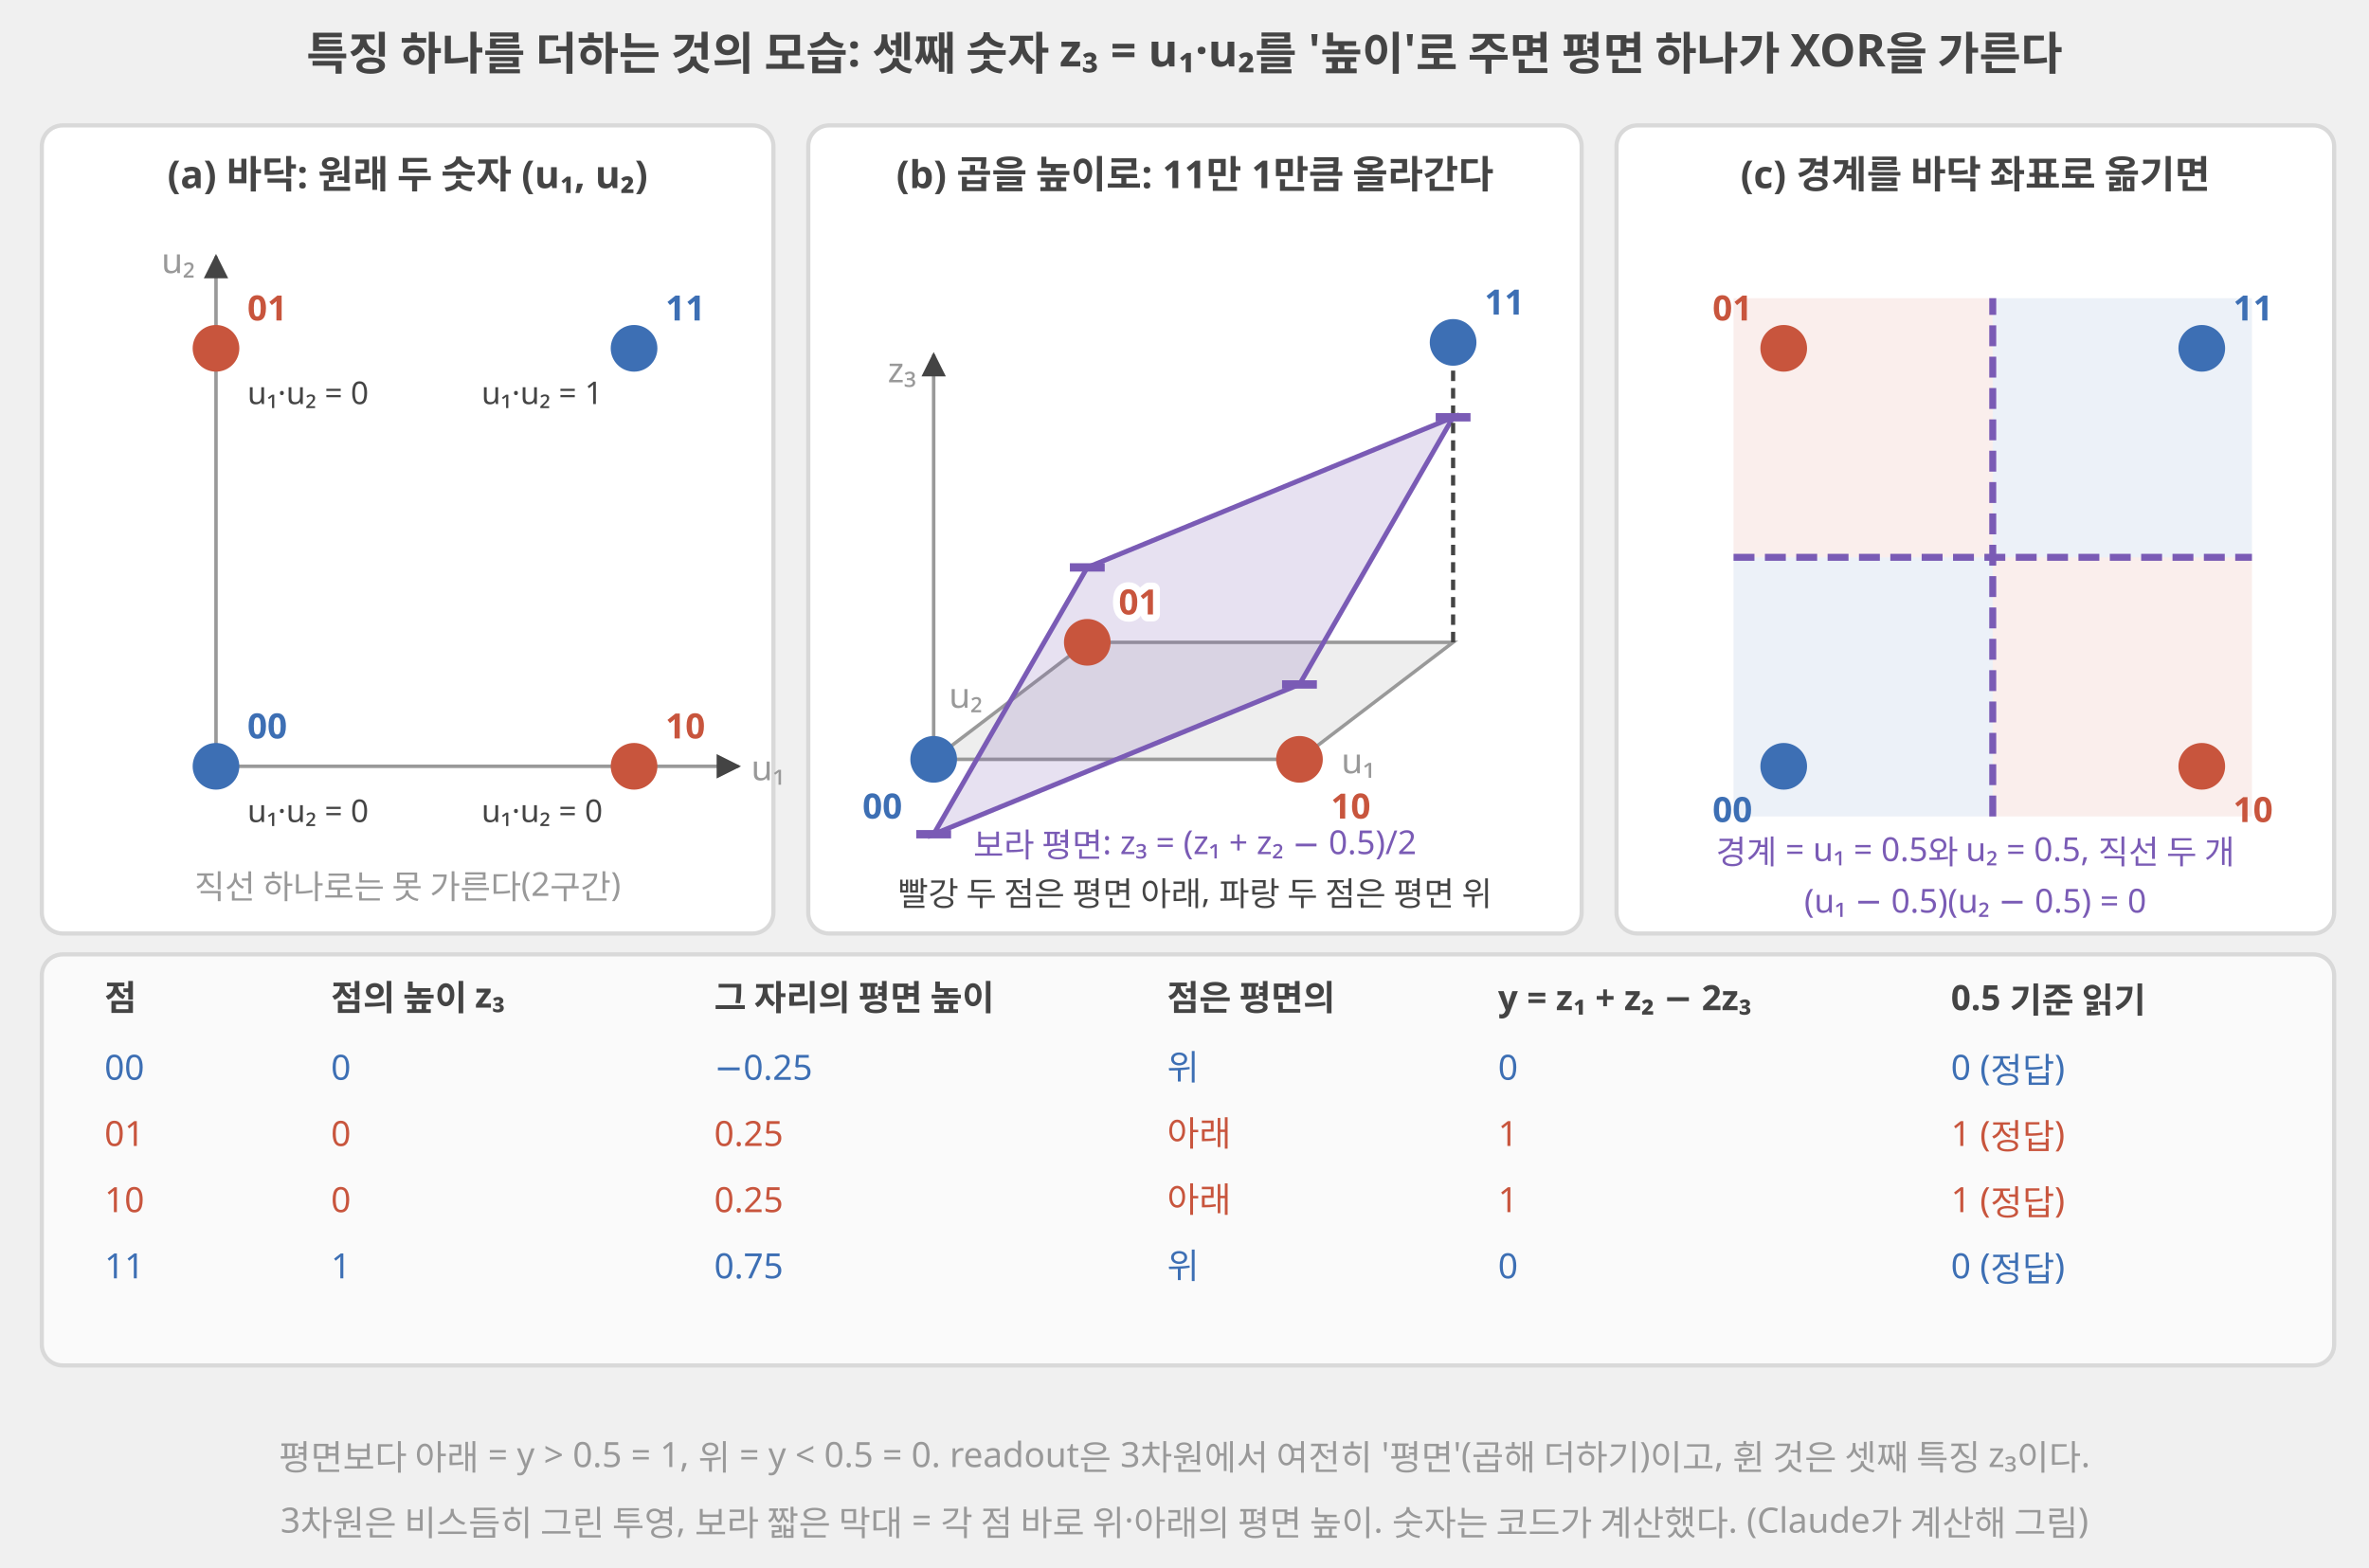
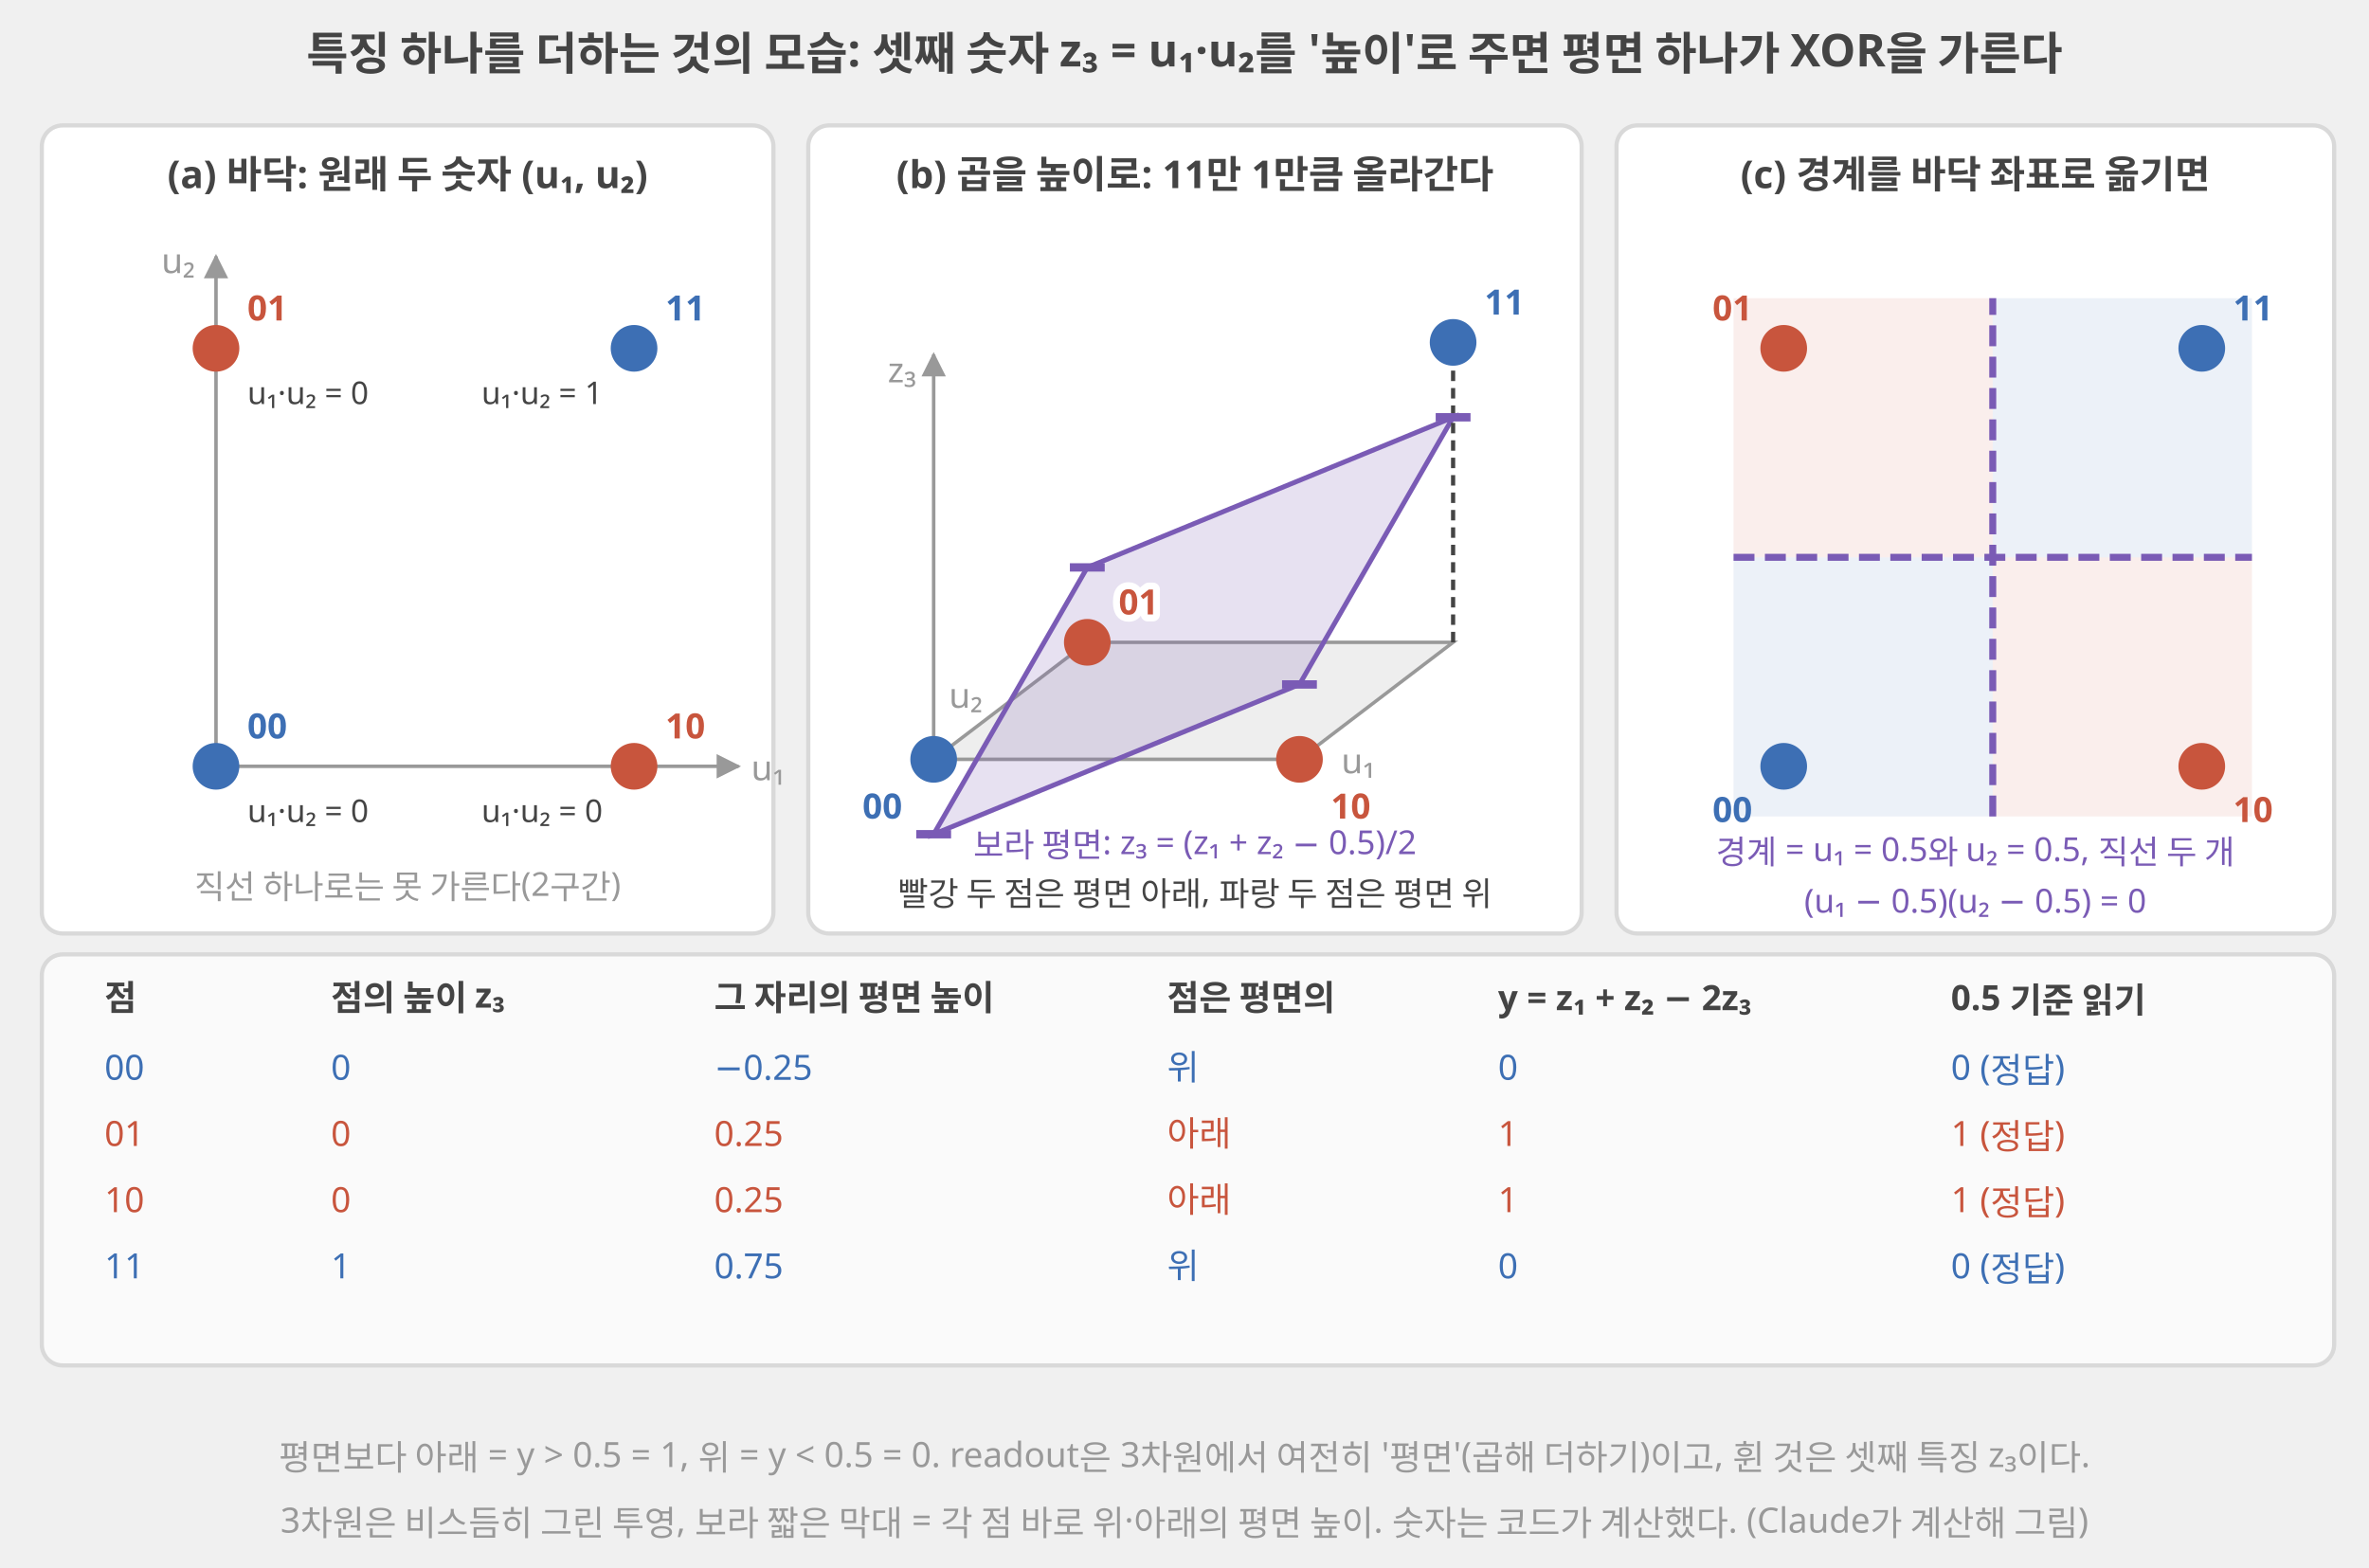
<svg xmlns="http://www.w3.org/2000/svg" viewBox="0 0 680 450" width="100%" font-family="Noto Sans KR, Malgun Gothic, sans-serif" font-size="13" fill="#444">
  <defs>
    <marker id="arr" viewBox="0 0 10 10" refX="9" refY="5" markerWidth="7" markerHeight="7" orient="auto-start-reverse">
      <path d="M0,0 L10,5 L0,10 z" fill="#444" />
    </marker>
+     <marker id="arr-c999" viewBox="0 0 10 10" refX="9" refY="5" markerWidth="7" markerHeight="7" orient="auto-start-reverse">
+       <path d="M0,0 L10,5 L0,10 z" fill="#999" />
+     </marker>
  </defs>
  <text x="340.0" y="20" font-size="13" fill="#444" text-anchor="middle" font-weight="bold">특징 하나를 더하는 것의 모습: 셋째 숫자 z₃ = u₁·u₂를 '높이'로 주면 평면 하나가 XOR을 가른다</text>
  <rect x="12" y="36" width="210" height="232" rx="6" fill="#fff" stroke="#d9d9d9" stroke-width="1.2" />
  <text x="117" y="54" font-size="11" fill="#444" text-anchor="middle" font-weight="bold">(a) 바닥: 원래 두 숫자 (u₁, u₂)</text>
-   <line x1="62" y1="220" x2="212.0" y2="220" stroke="#999" stroke-width="1" marker-end="url(#arr)" />
-   <line x1="62" y1="220" x2="62" y2="73.6" stroke="#999" stroke-width="1" marker-end="url(#arr)" />
+   <line x1="62" y1="220" x2="212.0" y2="220" stroke="#999" stroke-width="1" marker-end="url(#arr-c999)" />
+   <line x1="62" y1="220" x2="62" y2="73.6" stroke="#999" stroke-width="1" marker-end="url(#arr-c999)" />
  <text x="215.6" y="224" font-size="10" fill="#999" text-anchor="start" font-weight="normal">u₁</text>
  <text x="56" y="78.4" font-size="10" fill="#999" text-anchor="end" font-weight="normal">u₂</text>
  <circle cx="62" cy="220" r="6" fill="#3d6fb4" stroke="#3d6fb4" stroke-width="1.4" />
  <text x="71" y="212" font-size="10" fill="#3d6fb4" text-anchor="start" font-weight="bold">00</text>
  <text x="71" y="236" font-size="9" fill="#444" text-anchor="start" font-weight="normal">u₁·u₂ = 0</text>
  <circle cx="62" cy="100" r="6" fill="#c8553d" stroke="#c8553d" stroke-width="1.4" />
  <text x="71" y="92" font-size="10" fill="#c8553d" text-anchor="start" font-weight="bold">01</text>
  <text x="71" y="116" font-size="9" fill="#444" text-anchor="start" font-weight="normal">u₁·u₂ = 0</text>
  <circle cx="182" cy="220" r="6" fill="#c8553d" stroke="#c8553d" stroke-width="1.4" />
  <text x="191" y="212" font-size="10" fill="#c8553d" text-anchor="start" font-weight="bold">10</text>
  <text x="173" y="236" font-size="9" fill="#444" text-anchor="end" font-weight="normal">u₁·u₂ = 0</text>
  <circle cx="182" cy="100" r="6" fill="#3d6fb4" stroke="#3d6fb4" stroke-width="1.4" />
  <text x="191" y="92" font-size="10" fill="#3d6fb4" text-anchor="start" font-weight="bold">11</text>
  <text x="173" y="116" font-size="9" fill="#444" text-anchor="end" font-weight="normal">u₁·u₂ = 1</text>
  <text x="117" y="258" font-size="9.5" fill="#999" text-anchor="middle" font-weight="normal">직선 하나로는 못 가른다(2구간)</text>
  <rect x="232" y="36" width="222" height="232" rx="6" fill="#fff" stroke="#d9d9d9" stroke-width="1.2" />
  <text x="343" y="54" font-size="11" fill="#444" text-anchor="middle" font-weight="bold">(b) 곱을 높이로: 11만 1만큼 올라간다</text>
  <polygon points="268.0,218.0 373.0,218.0 417.1,184.4 312.1,184.4" fill="#eee" stroke="#999" stroke-width="1" />
-   <line x1="268.0" y1="218.0" x2="268.0" y2="101.765" stroke="#999" stroke-width="1" marker-end="url(#arr)" />
+   <line x1="268.0" y1="218.0" x2="268.0" y2="101.765" stroke="#999" stroke-width="1" marker-end="url(#arr-c999)" />
  <text x="263.0" y="109.765" font-size="10" fill="#999" text-anchor="end" font-weight="normal">z₃</text>
  <text x="385.0" y="222.0" font-size="10" fill="#999" text-anchor="start" font-weight="normal">u₁</text>
  <text x="282.05" y="203.2" font-size="10" fill="#999" text-anchor="end" font-weight="normal">u₂</text>
  <polygon points="268.0,239.5 373.0,196.5 417.1,119.8 312.1,162.9" fill="#7a5bb5" fill-opacity="0.18" stroke="#7a5bb5" stroke-width="1.4" />
  <rect x="263.0" y="238.3" width="10" height="2.4" fill="#7a5bb5" />
  <circle cx="268.0" cy="218.0" r="6" fill="#3d6fb4" stroke="#3d6fb4" stroke-width="1.4" />
  <text x="259.0" y="235.0" font-size="10" fill="#3d6fb4" text-anchor="end" font-weight="bold" stroke="#fff" stroke-width="4" paint-order="stroke" stroke-linejoin="round">00</text>
  <rect x="307.1" y="161.7" width="10" height="2.4" fill="#7a5bb5" />
  <circle cx="312.1" cy="184.4" r="6" fill="#c8553d" stroke="#c8553d" stroke-width="1.4" />
  <text x="321.1" y="176.4" font-size="10" fill="#c8553d" text-anchor="start" font-weight="bold" stroke="#fff" stroke-width="4" paint-order="stroke" stroke-linejoin="round">01</text>
  <rect x="368.0" y="195.3" width="10" height="2.4" fill="#7a5bb5" />
  <circle cx="373.0" cy="218.0" r="6" fill="#c8553d" stroke="#c8553d" stroke-width="1.4" />
  <text x="382.0" y="235.0" font-size="10" fill="#c8553d" text-anchor="start" font-weight="bold" stroke="#fff" stroke-width="4" paint-order="stroke" stroke-linejoin="round">10</text>
  <line x1="417.1" y1="184.4" x2="417.1" y2="98.3" stroke="#444" stroke-width="1.2" stroke-dasharray="3,2" />
  <rect x="412.1" y="118.6" width="10" height="2.4" fill="#7a5bb5" />
  <circle cx="417.1" cy="98.3" r="6" fill="#3d6fb4" stroke="#3d6fb4" stroke-width="1.4" />
  <text x="426.1" y="90.3" font-size="10" fill="#3d6fb4" text-anchor="start" font-weight="bold" stroke="#fff" stroke-width="4" paint-order="stroke" stroke-linejoin="round">11</text>
  <text x="343" y="246" font-size="9.5" fill="#7a5bb5" text-anchor="middle" font-weight="normal">보라 평면: z₃ = (z₁ + z₂ − 0.5)/2</text>
  <text x="343" y="260" font-size="9.5" fill="#444" text-anchor="middle" font-weight="normal">빨강 두 점은 평면 아래, 파랑 두 점은 평면 위</text>
  <rect x="464" y="36" width="206" height="232" rx="6" fill="#fff" stroke="#d9d9d9" stroke-width="1.2" />
  <text x="567" y="54" font-size="11" fill="#444" text-anchor="middle" font-weight="bold">(c) 경계를 바닥 좌표로 옮기면</text>
  <rect x="497.6" y="160.0" width="74.4" height="74.4" fill="#3d6fb4" opacity="0.10" />
  <rect x="572.0" y="85.6" width="74.4" height="74.4" fill="#3d6fb4" opacity="0.10" />
  <rect x="497.6" y="85.6" width="74.4" height="74.4" fill="#c8553d" opacity="0.10" />
  <rect x="572.0" y="160.0" width="74.4" height="74.4" fill="#c8553d" opacity="0.10" />
  <line x1="572.0" y1="234.4" x2="572.0" y2="85.6" stroke="#7a5bb5" stroke-width="2" stroke-dasharray="6,3" />
  <line x1="497.6" y1="160.0" x2="646.4" y2="160.0" stroke="#7a5bb5" stroke-width="2" stroke-dasharray="6,3" />
  <circle cx="512" cy="220" r="6" fill="#3d6fb4" stroke="#3d6fb4" stroke-width="1.4" />
  <text x="503" y="236" font-size="10" fill="#3d6fb4" text-anchor="end" font-weight="bold">00</text>
  <circle cx="512" cy="100" r="6" fill="#c8553d" stroke="#c8553d" stroke-width="1.4" />
  <text x="503" y="92" font-size="10" fill="#c8553d" text-anchor="end" font-weight="bold">01</text>
  <circle cx="632" cy="220" r="6" fill="#c8553d" stroke="#c8553d" stroke-width="1.4" />
  <text x="641" y="236" font-size="10" fill="#c8553d" text-anchor="start" font-weight="bold">10</text>
  <circle cx="632" cy="100" r="6" fill="#3d6fb4" stroke="#3d6fb4" stroke-width="1.4" />
  <text x="641" y="92" font-size="10" fill="#3d6fb4" text-anchor="start" font-weight="bold">11</text>
  <text x="567" y="248" font-size="9.5" fill="#7a5bb5" text-anchor="middle" font-weight="normal">경계 = u₁ = 0.5와 u₂ = 0.5, 직선 두 개</text>
  <text x="567" y="262" font-size="9.5" fill="#7a5bb5" text-anchor="middle" font-weight="normal">(u₁ − 0.5)(u₂ − 0.5) = 0</text>
  <rect x="12" y="274" width="658" height="118" rx="6" fill="#fafafa" stroke="#d9d9d9" stroke-width="1.2" />
  <text x="30" y="290" font-size="10" fill="#444" text-anchor="start" font-weight="bold">점</text>
  <text x="95" y="290" font-size="10" fill="#444" text-anchor="start" font-weight="bold">점의 높이 z₃</text>
  <text x="205" y="290" font-size="10" fill="#444" text-anchor="start" font-weight="bold">그 자리의 평면 높이</text>
  <text x="335" y="290" font-size="10" fill="#444" text-anchor="start" font-weight="bold">점은 평면의</text>
  <text x="430" y="290" font-size="10" fill="#444" text-anchor="start" font-weight="bold">y = z₁ + z₂ − 2z₃</text>
  <text x="560" y="290" font-size="10" fill="#444" text-anchor="start" font-weight="bold">0.5 기준 읽기</text>
  <text x="30" y="310" font-size="10" fill="#3d6fb4" text-anchor="start" font-weight="normal">00</text>
  <text x="95" y="310" font-size="10" fill="#3d6fb4" text-anchor="start" font-weight="normal">0</text>
  <text x="205" y="310" font-size="10" fill="#3d6fb4" text-anchor="start" font-weight="normal">−0.25</text>
  <text x="335" y="310" font-size="10" fill="#3d6fb4" text-anchor="start" font-weight="normal">위</text>
  <text x="430" y="310" font-size="10" fill="#3d6fb4" text-anchor="start" font-weight="normal">0</text>
  <text x="560" y="310" font-size="10" fill="#3d6fb4" text-anchor="start" font-weight="normal">0 (정답)</text>
  <text x="30" y="329" font-size="10" fill="#c8553d" text-anchor="start" font-weight="normal">01</text>
  <text x="95" y="329" font-size="10" fill="#c8553d" text-anchor="start" font-weight="normal">0</text>
  <text x="205" y="329" font-size="10" fill="#c8553d" text-anchor="start" font-weight="normal">0.25</text>
  <text x="335" y="329" font-size="10" fill="#c8553d" text-anchor="start" font-weight="normal">아래</text>
  <text x="430" y="329" font-size="10" fill="#c8553d" text-anchor="start" font-weight="normal">1</text>
  <text x="560" y="329" font-size="10" fill="#c8553d" text-anchor="start" font-weight="normal">1 (정답)</text>
  <text x="30" y="348" font-size="10" fill="#c8553d" text-anchor="start" font-weight="normal">10</text>
  <text x="95" y="348" font-size="10" fill="#c8553d" text-anchor="start" font-weight="normal">0</text>
  <text x="205" y="348" font-size="10" fill="#c8553d" text-anchor="start" font-weight="normal">0.25</text>
  <text x="335" y="348" font-size="10" fill="#c8553d" text-anchor="start" font-weight="normal">아래</text>
  <text x="430" y="348" font-size="10" fill="#c8553d" text-anchor="start" font-weight="normal">1</text>
  <text x="560" y="348" font-size="10" fill="#c8553d" text-anchor="start" font-weight="normal">1 (정답)</text>
  <text x="30" y="367" font-size="10" fill="#3d6fb4" text-anchor="start" font-weight="normal">11</text>
  <text x="95" y="367" font-size="10" fill="#3d6fb4" text-anchor="start" font-weight="normal">1</text>
  <text x="205" y="367" font-size="10" fill="#3d6fb4" text-anchor="start" font-weight="normal">0.75</text>
  <text x="335" y="367" font-size="10" fill="#3d6fb4" text-anchor="start" font-weight="normal">위</text>
  <text x="430" y="367" font-size="10" fill="#3d6fb4" text-anchor="start" font-weight="normal">0</text>
  <text x="560" y="367" font-size="10" fill="#3d6fb4" text-anchor="start" font-weight="normal">0 (정답)</text>
  <text x="340.0" y="422" font-size="10" fill="#999" text-anchor="middle" font-weight="normal">평면보다 아래 = y &gt; 0.5 = 1, 위 = y &lt; 0.5 = 0. readout은 3차원에서 여전히 '평면'(곱해 더하기)이고, 휜 것은 셋째 특징 z₃이다.</text>
  <text x="340.0" y="440" font-size="10" fill="#999" text-anchor="middle" font-weight="normal">3차원은 비스듬히 그린 투영, 보라 짧은 막대 = 각 점 바로 위·아래의 평면 높이. 숫자는 코드가 계산했다. (Claude가 계산해 그림)</text>
</svg>
